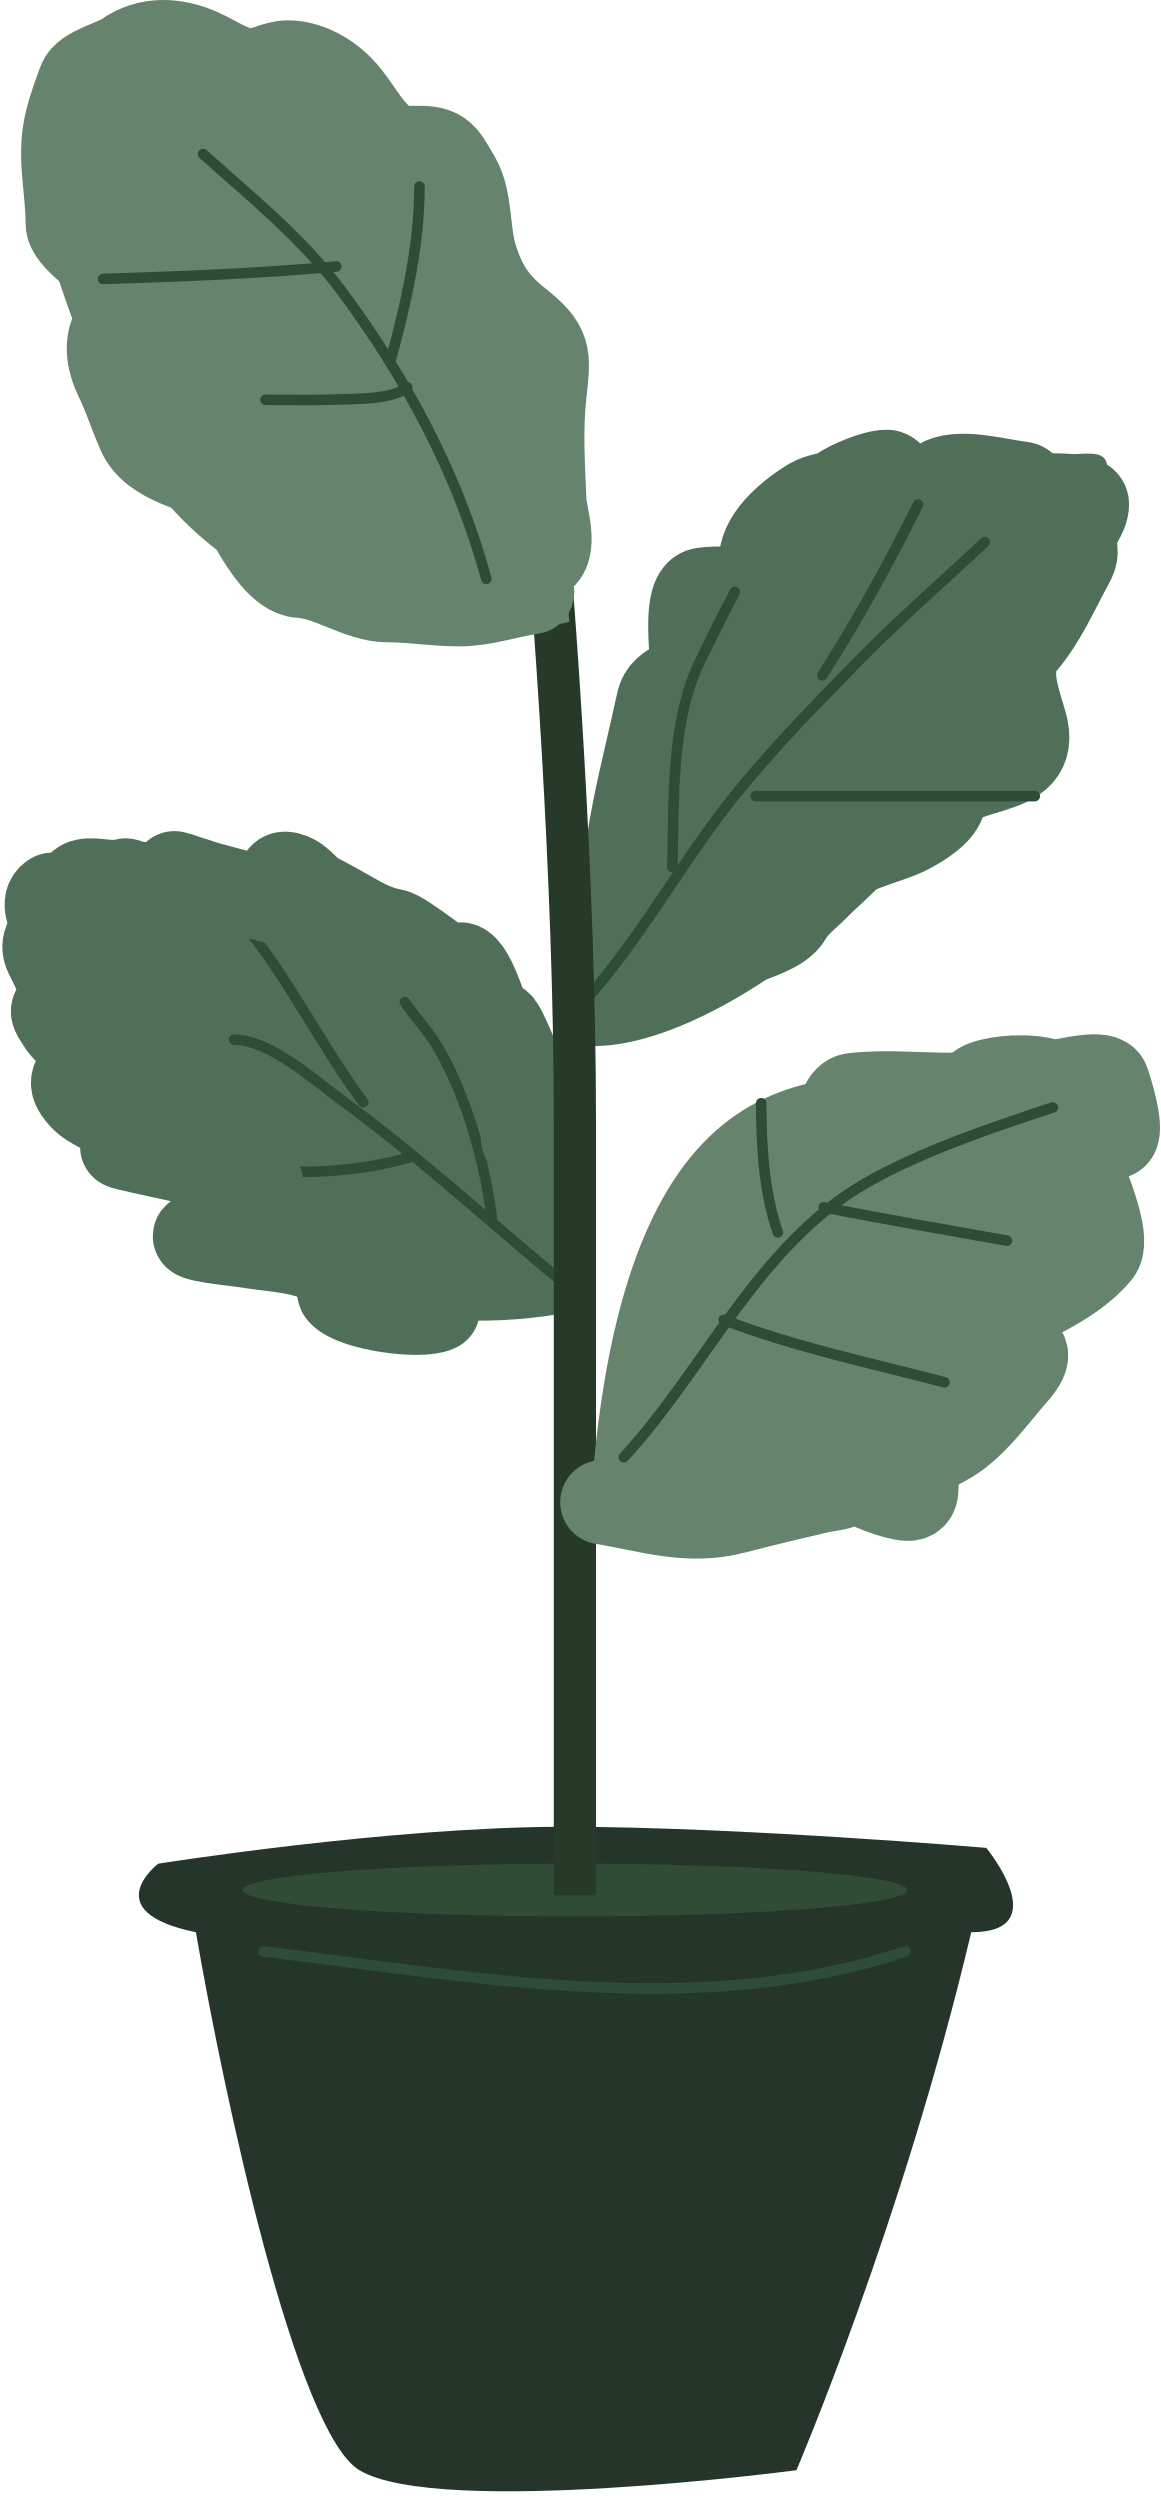
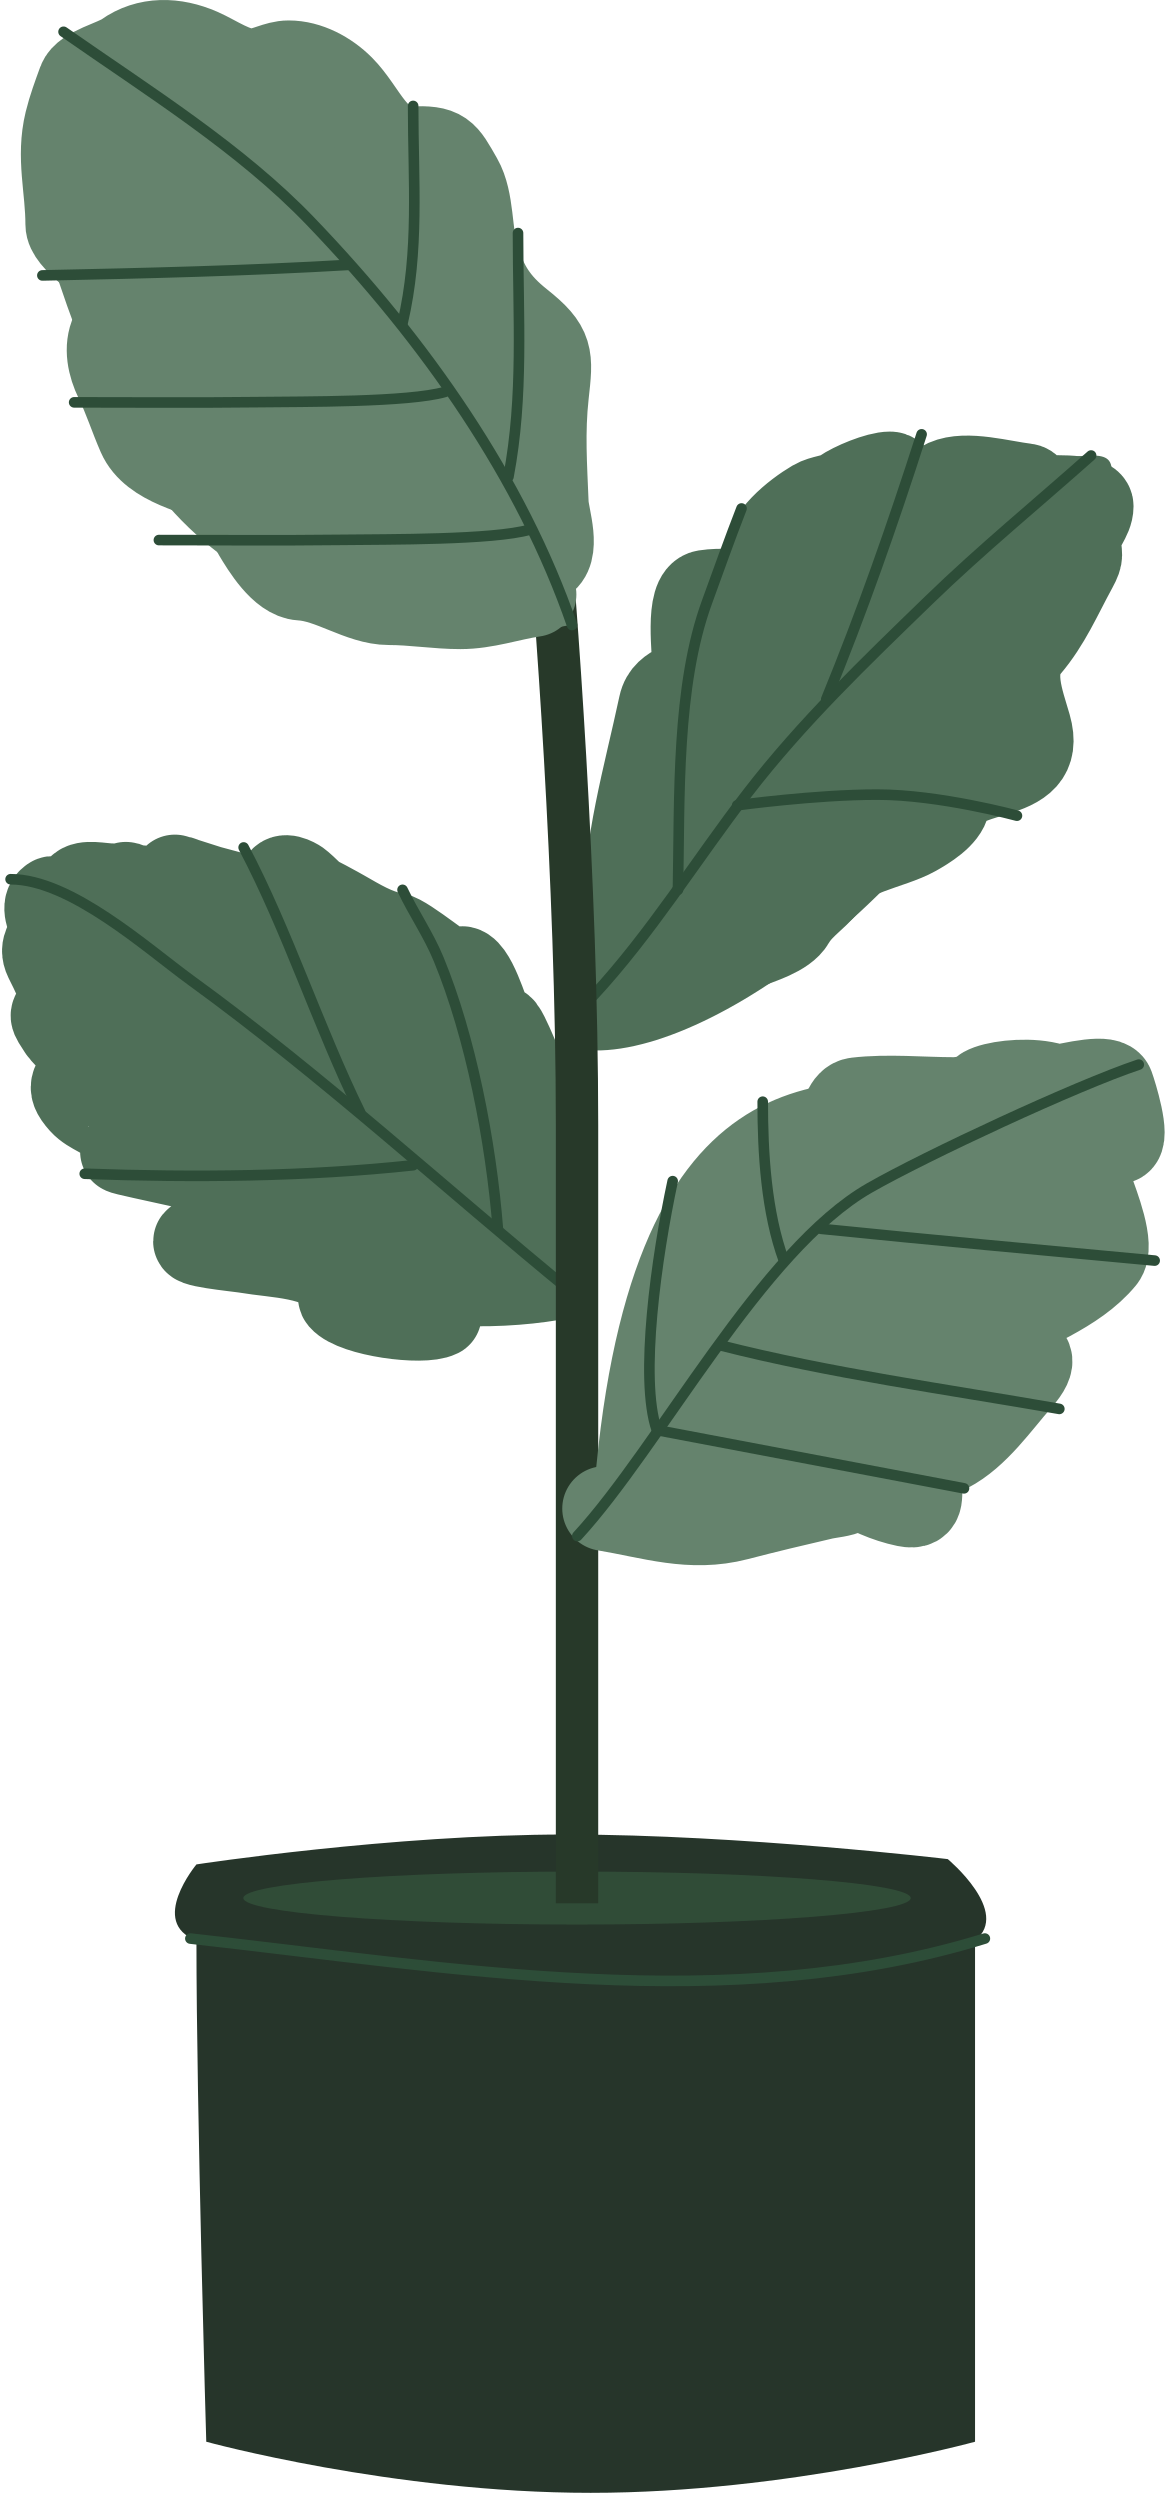
- <svg xmlns="http://www.w3.org/2000/svg" width="110" height="237" viewBox="0 0 110 237" fill="none">
-   <path d="M10.971 104.177C20.171 126.177 44.137 126.677 54.971 124.177C51.971 81.177 33.471 82.677 17.971 84.677C2.471 86.677 -0.529 76.677 10.971 104.177Z" fill="#4F6F58" />
-   <path d="M54.182 122.256C46.977 116.323 40.002 109.869 32.462 104.353C29.981 102.539 25.621 98.561 22.194 98.561" stroke="#2D4D38" stroke-linecap="round" />
-   <path d="M46.678 115.938C46.074 110.504 44.286 104.037 41.522 99.286C40.635 97.762 39.361 96.472 38.385 95.008" stroke="#2D4D38" stroke-linecap="round" />
-   <path d="M34.438 104.485C30.478 99.153 27.524 93.08 23.38 87.899" stroke="#2D4D38" stroke-linecap="round" />
-   <path d="M39.176 109.619C33.796 111.219 28.118 111.357 22.59 110.804" stroke="#2D4D38" stroke-linecap="round" />
-   <path d="M49.599 107.936C49.599 104.747 49.84 102.034 48.441 99.035C48.355 98.851 47.362 96.497 47.283 97.126C47.104 98.557 46.16 96 46.039 95.711C45.697 94.896 44.166 89.916 43.036 91.893C42.835 92.245 38.38 88.428 37.245 88.247C35.541 87.974 33.912 86.96 32.441 86.123C32.304 86.046 29.224 84.302 29.352 84.6C29.949 85.992 29.881 85.532 29.224 84.686C28.893 84.261 31.594 85.567 29.674 85.115C29.128 84.987 26.317 83.962 26.521 83.228C26.74 82.439 27.89 83.066 28.215 83.292C28.501 83.491 31.235 85.93 30.425 86.231C29.454 86.59 27.691 85.896 26.821 85.673C24.488 85.075 22.152 84.465 19.829 83.828C19.56 83.754 15.334 82.377 16.612 82.842C16.688 82.869 18.713 83.687 18.092 83.936C17.327 84.241 15.604 81.715 18.242 83.614C18.416 83.739 19.116 84.729 18.478 84.729C18.185 84.729 17.131 84.081 16.977 84.236C16.272 84.941 15.978 85.136 14.853 85.158C14.343 85.168 12.39 84.21 12.623 84.171C12.987 84.111 13.039 85.356 12.73 85.48C12.358 85.629 11.727 83.394 11.936 83.464C12.101 83.519 11.158 83.989 10.992 84C10.179 84.054 12.623 84 13.438 84C16.462 84 11.332 83.614 10.521 83.614C9.654 83.614 8.003 83.2 7.518 83.807C7.212 84.189 6.786 84.621 6.36 84.858C5.836 85.149 5.19 84.655 4.901 84.858C3.91 85.551 4.815 86.716 4.815 87.646C4.815 88.878 3.793 89.255 4.429 90.563C4.949 91.631 6.314 94.095 5.588 95.003C4.824 95.957 4.823 95.756 5.759 97.212C6.13 97.788 8.379 99.714 8.054 100.429C7.234 102.234 6.184 102.378 7.711 104.075C8.629 105.096 10.107 105.312 10.992 106.478C11.588 107.261 12.247 107.836 11.593 108.708C11.475 108.866 24.113 111.263 24.719 112.097C24.939 112.399 24.104 112.853 24.333 113.148C24.707 113.628 25.757 114.598 24.912 115.121C23.096 116.246 20.782 116.471 18.757 117.03C17.255 117.444 22.454 117.937 23.175 118.06C26.274 118.587 29.987 118.48 32.355 120.848C32.913 121.406 31.892 122.22 32.226 122.607C33.482 124.061 39.924 124.935 41.492 124.151" stroke="#4F6F58" stroke-width="8" stroke-linecap="round" />
-   <path d="M59.023 86.779C59.082 79.606 60.936 73.464 62.412 66.575C62.877 64.407 65.34 64.931 65.565 63.014C65.697 61.896 64.78 56.194 66.595 55.915C69.808 55.42 71.919 57.014 72.15 52.976C72.281 50.684 75.045 48.48 76.868 47.4C77.682 46.917 78.796 46.941 79.549 46.413C80.493 45.753 82.89 44.74 84.054 44.74C85.049 44.74 85.206 47.271 85.662 47.915C86.026 48.428 88.529 45.806 89.287 45.469C91.243 44.6 94.652 45.596 96.858 45.855C97.685 45.953 96.804 47.014 97.931 47.014C98.598 47.014 103.035 46.694 103.035 47.786C103.035 48.972 101.877 49.91 101.877 51.068C101.877 52.45 102.211 52.317 101.512 53.598C100.021 56.332 99.01 58.773 97.073 61.062C95.257 63.208 96.464 66.119 97.159 68.548C97.973 71.399 96.419 72.283 93.898 73.052C92.633 73.438 91.17 73.809 90.102 74.639C89.661 74.982 89.594 75.288 89.501 75.797C89.273 77.054 87.424 78.154 86.434 78.714C84.139 80.014 79.788 80.512 78.413 82.918C77.504 84.509 75.769 85.347 74.852 86.95C74.127 88.22 71.729 88.887 70.477 89.395C69.257 89.891 65.812 90.188 65.201 91.412" stroke="#4F6F58" stroke-width="8" stroke-linecap="round" />
-   <path d="M98 62.702C88.8 84.702 64.833 101.417 54 98.917C57 55.917 75.5 41.202 91 43.202C106.5 45.202 109.5 35.202 98 62.702Z" fill="#4F6F58" />
-   <path d="M55.84 94.429C60.201 89.445 63.578 83.627 67.468 78.282C71.547 72.676 76.331 67.831 81.158 62.881C85.07 58.868 89.281 55.22 93.356 51.385" stroke="#2D4D38" stroke-linecap="round" />
-   <path d="M63.738 82.187C63.906 75.853 63.565 68.273 66.459 62.485C67.522 60.358 68.541 58.224 69.662 56.123" stroke="#2D4D38" stroke-linecap="round" />
-   <path d="M77.955 64.021C81.33 58.742 84.238 53.43 87.038 47.83" stroke="#2D4D38" stroke-linecap="round" />
-   <path d="M71.637 75.474H98.095" stroke="#2D4D38" stroke-linecap="round" />
-   <path d="M34.073 234.176C28.073 230.576 21.24 198.676 18.573 183.176C9.05 181.223 15 176.677 15 176.677C15 176.677 37 173.177 53.5 173.177C70 173.177 93.5 175.177 93.5 175.177C93.5 175.177 100.073 183.176 92.073 183.176C85.573 210.676 75.5 234.176 75.5 234.176C75.5 234.176 41.573 238.676 34.073 234.176Z" fill="#26352A" />
-   <path d="M25 185C44.874 187.38 66.23 191.532 85.827 185" stroke="#2D4D38" stroke-linecap="round" />
-   <ellipse cx="54.5" cy="179.177" rx="31.5" ry="2.5" fill="#304C37" />
-   <path d="M54.5 179.677C54.5 164.677 54.5 128.977 54.5 106.177C54.5 83.377 52.5 56.677 51.5 46.177" stroke="#273929" stroke-width="4" />
-   <path d="M100 122.288C90.8 144.288 66.833 144.788 56 142.288C59 99.288 77.5 100.788 93 102.788C108.5 104.788 111.5 94.788 100 122.288Z" fill="#65836D" />
-   <path d="M57.106 142.406C61.511 143.14 65.246 144.45 69.632 143.307C72.325 142.605 75.029 141.961 77.739 141.333C78.394 141.182 79.483 141.118 80.099 140.776C80.517 140.543 79.056 139.12 79.198 139.103C79.473 139.068 80.068 139.658 80.27 139.789C81.844 140.806 83.708 141.643 85.546 142.02C87.406 142.401 86.626 140.882 87.005 139.746C87.544 138.129 88.105 137.659 89.536 136.915C92.257 135.5 94.271 132.511 96.271 130.245C99.681 126.379 93.422 128.163 90.951 127.714C90.26 127.588 93.293 125.678 93.439 125.59C96.92 123.519 101.535 121.992 104.164 118.813C105.134 117.639 103.519 113.677 103.048 112.292C102.218 109.851 101.504 107.376 101.504 104.764C101.504 100.928 92.346 102.15 92.646 103.198C93.213 105.185 104.301 100.649 104.979 102.512C105.239 103.228 106.557 107.448 105.665 107.745C103.436 108.488 95.218 107.987 94.941 104.657C94.809 103.08 90.896 103.799 90.072 103.799C87.086 103.799 83.847 103.47 80.871 103.82C79.824 103.944 79.643 105.456 79.305 106.244C78.612 107.86 77.119 109.409 76.023 110.748" stroke="#65836D" stroke-width="8" stroke-linecap="round" />
-   <path d="M10 38.177C19.2 60.177 43.139 61.464 53.972 58.964C50.972 15.964 32.499 1.176 17 3.176C1.5 5.176 -1.5 10.677 10 38.177Z" fill="#65836D" />
-   <path d="M50.439 56.118C48.073 56.473 45.89 57.276 43.49 57.276C41.257 57.276 39.003 56.89 36.734 56.89C34.051 56.89 31.252 54.734 28.433 54.574C26.61 54.469 24.927 51.681 24.144 50.37C23.425 49.166 22.55 46.226 21.184 45.651C18.698 44.604 14.424 43.867 13.205 41.083C12.434 39.32 11.915 37.627 11.06 35.871C10.394 34.5 10.013 32.815 10.674 31.409C11.342 29.991 11.402 27.347 10.61 25.962C9.823 24.585 6.428 22.717 6.428 21.178C6.428 17.791 5.526 14.861 6.342 11.505C6.662 10.188 7.118 8.973 7.586 7.688C8.02 6.494 10.843 5.863 11.832 5.157C13.947 3.646 16.518 3.721 18.932 4.771C20.394 5.406 22.267 6.766 23.886 6.701C25.029 6.655 26.127 5.929 27.275 5.929C29.126 5.929 30.98 6.931 32.294 8.245C34.471 10.422 35.54 14.134 38.857 14.036C41.889 13.947 41.99 14.323 43.469 16.91C44.612 18.911 44.336 22.03 45.034 24.288C45.855 26.943 46.871 28.608 49.153 30.423C52.149 32.806 52.026 33.577 51.619 37.243C51.225 40.789 51.455 43.968 51.598 47.538C51.649 48.825 52.887 52.191 51.212 53.029" stroke="#65836D" stroke-width="8" stroke-linecap="round" />
-   <path d="M59.131 138.152C66.906 129.726 71.852 118.002 82.124 112.133C87.45 109.089 93.956 106.931 99.807 104.98" stroke="#2D4D38" stroke-linecap="round" />
-   <path d="M78.087 114.458C83.872 115.566 89.662 116.6 95.463 117.617" stroke="#2D4D38" stroke-linecap="round" />
-   <path d="M68.609 125.12C75.394 127.73 82.524 129.198 89.539 131.044" stroke="#2D4D38" stroke-linecap="round" />
-   <path d="M73.742 116.828C72.42 113.101 72.163 108.533 72.163 104.586" stroke="#2D4D38" stroke-linecap="round" />
-   <path d="M46.102 54.88C43.447 44.998 38.403 35.652 32.28 27.456C28.6 22.53 23.787 18.673 19.248 14.6" stroke="#2D4D38" stroke-linecap="round" />
-   <path d="M37 34.263C38.477 28.882 39.764 23.278 39.764 17.677" stroke="#2D4D38" stroke-linecap="round" />
-   <path d="M31.884 25.263C24.513 25.941 17.166 26.201 9.77 26.447" stroke="#2D4D38" stroke-linecap="round" />
-   <path d="M38.599 36.715C37.281 37.901 33.501 37.81 31.754 37.878C29.564 37.962 27.364 37.9 25.172 37.9" stroke="#2D4D38" stroke-linecap="round" />
+ <svg xmlns="http://www.w3.org/2000/svg" width="110" height="236" viewBox="0 0 110 236" fill="none">
+   <path d="M10.941 104.177C20.141 126.177 44.108 126.677 54.941 124.177C51.941 81.177 33.441 82.677 17.941 84.677C2.441 86.677 -0.559 76.677 10.941 104.177Z" fill="#4F6F58" />
+   <path d="M49.57 107.936C49.57 104.747 49.811 102.034 48.412 99.035C48.326 98.851 47.332 96.497 47.254 97.126C47.075 98.557 46.131 96 46.01 95.711C45.668 94.896 44.136 89.916 43.007 91.893C42.806 92.245 38.351 88.428 37.216 88.247C35.512 87.974 33.882 86.96 32.411 86.123C32.275 86.046 29.195 84.302 29.323 84.6C29.919 85.992 29.852 85.532 29.194 84.686C28.863 84.261 31.565 85.567 29.645 85.115C29.099 84.987 26.288 83.962 26.492 83.228C26.711 82.439 27.861 83.066 28.186 83.292C28.471 83.491 31.205 85.93 30.395 86.231C29.425 86.59 27.662 85.896 26.792 85.673C24.459 85.075 22.123 84.465 19.8 83.828C19.531 83.754 15.305 82.377 16.583 82.842C16.658 82.869 18.684 83.687 18.063 83.936C17.298 84.241 15.575 81.715 18.213 83.614C18.387 83.739 19.086 84.729 18.449 84.729C18.156 84.729 17.102 84.081 16.947 84.236C16.242 84.941 15.949 85.136 14.824 85.158C14.313 85.168 12.361 84.21 12.593 84.171C12.958 84.111 13.009 85.356 12.7 85.48C12.328 85.629 11.697 83.394 11.907 83.464C12.072 83.519 11.129 83.989 10.963 84C10.15 84.054 12.593 84 13.408 84C16.433 84 11.303 83.614 10.491 83.614C9.625 83.614 7.974 83.2 7.489 83.807C7.183 84.189 6.757 84.621 6.33 84.858C5.806 85.149 5.161 84.655 4.872 84.858C3.881 85.551 4.786 86.716 4.786 87.646C4.786 88.878 3.763 89.255 4.4 90.563C4.919 91.631 6.285 94.095 5.558 95.003C4.795 95.957 4.794 95.756 5.73 97.212C6.1 97.788 8.35 99.714 8.025 100.429C7.205 102.234 6.154 102.378 7.682 104.075C8.6 105.096 10.077 105.312 10.963 106.478C11.559 107.261 12.218 107.836 11.564 108.708C11.445 108.866 24.083 111.263 24.69 112.097C24.91 112.399 24.075 112.853 24.304 113.148C24.677 113.628 25.728 114.598 24.883 115.121C23.067 116.246 20.753 116.471 18.727 117.03C17.226 117.444 22.425 117.937 23.146 118.06C26.244 118.587 29.958 118.48 32.326 120.848C32.884 121.406 31.863 122.22 32.197 122.607C33.453 124.061 39.894 124.935 41.463 124.151" stroke="#4F6F58" stroke-width="8" stroke-linecap="round" />
+   <path d="M58.994 86.779C59.053 79.606 60.907 73.464 62.383 66.575C62.847 64.407 65.31 64.931 65.536 63.014C65.667 61.896 64.751 56.194 66.565 55.915C69.779 55.42 71.89 57.014 72.121 52.976C72.251 50.684 75.016 48.48 76.839 47.4C77.653 46.917 78.767 46.941 79.52 46.413C80.463 45.753 82.861 44.74 84.024 44.74C85.019 44.74 85.177 47.271 85.633 47.915C85.997 48.428 88.5 45.806 89.258 45.469C91.214 44.6 94.623 45.596 96.829 45.855C97.656 45.953 96.775 47.014 97.901 47.014C98.569 47.014 103.006 46.694 103.006 47.786C103.006 48.972 101.848 49.91 101.848 51.068C101.848 52.45 102.182 52.317 101.483 53.598C99.992 56.332 98.981 58.773 97.043 61.062C95.228 63.208 96.435 66.119 97.129 68.548C97.944 71.399 96.39 72.283 93.869 73.052C92.604 73.438 91.14 73.809 90.073 74.639C89.632 74.982 89.565 75.288 89.472 75.797C89.244 77.054 87.395 78.154 86.405 78.714C84.11 80.014 79.758 80.512 78.383 82.918C77.474 84.509 75.739 85.347 74.823 86.95C74.098 88.22 71.7 88.887 70.448 89.395C69.228 89.891 65.783 90.188 65.171 91.412" stroke="#4F6F58" stroke-width="8" stroke-linecap="round" />
+   <path d="M97.971 62.702C88.771 84.702 64.804 101.417 53.971 98.917C56.971 55.917 75.471 41.202 90.971 43.202C106.471 45.202 109.471 35.202 97.971 62.702Z" fill="#4F6F58" />
+   <path d="M56 94C61.464 88.095 65.695 81.201 70.567 74.868C75.678 68.227 81.671 62.486 87.718 56.621C92.62 51.866 97.895 47.544 103 43" stroke="#2D4D38" stroke-linecap="round" />
+   <path d="M64 84C64.17 75.251 63.824 64.782 66.756 56.788C67.833 53.85 68.865 50.902 70 48" stroke="#2D4D38" stroke-linecap="round" />
+   <path d="M78 66C81.344 57.849 84.225 49.647 87 41" stroke="#2D4D38" stroke-linecap="round" />
+   <path d="M69.59 76.022C69.59 76.022 76.928 75.016 82.797 75.011C88.666 75.006 96 77 96 77" stroke="#2D4D38" stroke-linecap="round" />
+   <path d="M19.471 230.5C19.471 230.5 18.544 199 18.544 183.176C13.97 181.5 18.545 176 18.545 176C18.545 176 36.971 173.177 53.471 173.177C69.971 173.177 89.471 175.5 89.471 175.5C89.471 175.5 95.471 180.5 92.044 183.176V230.5C92.044 230.5 74.471 235.324 55.758 235.324C37.044 235.324 19.471 230.5 19.471 230.5Z" fill="#26352A" />
+   <path d="M17.971 183C42.475 185.714 68.808 190.45 92.971 183" stroke="#2D4D38" stroke-linecap="round" />
+   <ellipse cx="54.471" cy="179.177" rx="31.5" ry="2.5" fill="#304C37" />
+   <path d="M54 122C42.063 112.234 30.505 101.611 18.012 92.533C13.902 89.547 6.678 83 1 83" stroke="#2D4D38" stroke-linecap="round" />
+   <path d="M54.471 179.677C54.471 164.677 54.471 128.977 54.471 106.177C54.471 83.377 52.471 56.677 51.471 46.177" stroke="#273929" stroke-width="4" />
+   <path d="M99.971 122.288C90.771 144.288 66.804 144.788 55.971 142.288C58.971 99.288 77.471 100.788 92.971 102.788C108.471 104.788 111.471 94.788 99.971 122.288Z" fill="#65836D" />
+   <path d="M57.077 142.406C61.482 143.14 65.217 144.45 69.603 143.307C72.295 142.605 74.999 141.961 77.71 141.333C78.364 141.182 79.454 141.118 80.069 140.776C80.487 140.543 79.027 139.12 79.168 139.103C79.444 139.068 80.038 139.658 80.241 139.789C81.815 140.806 83.679 141.643 85.517 142.02C87.377 142.401 86.597 140.882 86.976 139.746C87.515 138.129 88.076 137.659 89.507 136.915C92.228 135.5 94.242 132.511 96.241 130.245C99.652 126.379 93.393 128.163 90.922 127.714C90.231 127.588 93.263 125.678 93.41 125.59C96.89 123.519 101.506 121.992 104.134 118.813C105.105 117.639 103.49 113.677 103.019 112.292C102.189 109.851 101.475 107.376 101.475 104.764C101.475 100.928 92.317 102.15 92.617 103.198C93.184 105.185 104.272 100.649 104.949 102.512C105.21 103.228 106.528 107.448 105.636 107.745C103.407 108.488 95.189 107.987 94.912 104.657C94.78 103.08 90.867 103.799 90.043 103.799C87.057 103.799 83.818 103.47 80.841 103.82C79.795 103.944 79.614 105.456 79.276 106.244C78.583 107.86 77.09 109.409 75.994 110.748" stroke="#65836D" stroke-width="8" stroke-linecap="round" />
+   <path d="M9.971 38.177C19.171 60.177 43.109 61.464 53.943 58.964C50.942 15.964 32.47 1.176 16.97 3.176C1.47 5.176 -1.529 10.677 9.971 38.177Z" fill="#65836D" />
+   <path d="M50.41 56.118C48.043 56.473 45.86 57.276 43.461 57.276C41.228 57.276 38.973 56.89 36.705 56.89C34.021 56.89 31.223 54.734 28.404 54.574C26.581 54.469 24.897 51.681 24.114 50.37C23.396 49.166 22.521 46.226 21.155 45.651C18.669 44.604 14.394 43.867 13.176 41.083C12.405 39.32 11.886 37.627 11.031 35.871C10.364 34.5 9.983 32.815 10.645 31.409C11.313 29.991 11.373 27.347 10.581 25.962C9.794 24.585 6.398 22.717 6.398 21.178C6.398 17.791 5.496 14.861 6.312 11.505C6.633 10.188 7.089 8.973 7.556 7.688C7.991 6.494 10.814 5.863 11.803 5.157C13.918 3.646 16.489 3.721 18.903 4.771C20.365 5.406 22.238 6.766 23.857 6.701C25 6.655 26.098 5.929 27.246 5.929C29.096 5.929 30.951 6.931 32.265 8.245C34.442 10.422 35.51 14.134 38.828 14.036C41.86 13.947 41.961 14.323 43.439 16.91C44.583 18.911 44.307 22.03 45.005 24.288C45.826 26.943 46.842 28.608 49.123 30.423C52.12 32.806 51.997 33.577 51.59 37.243C51.196 40.789 51.425 43.968 51.568 47.538C51.62 48.825 52.858 52.191 51.182 53.029" stroke="#65836D" stroke-width="8" stroke-linecap="round" />
+   <path d="M54.5 145C62.274 136.573 71.823 118.002 82.094 112.133C87.42 109.089 101.649 102.45 107.5 100.5" stroke="#2D4D38" stroke-linecap="round" />
+   <path d="M77.5 116C87.821 117.052 98.651 118.034 109 119" stroke="#2D4D38" stroke-linecap="round" />
+   <path d="M68 127C78.374 129.643 89.275 131.13 100 133" stroke="#2D4D38" stroke-linecap="round" />
+   <path d="M74 119C72.325 114.433 72 108.837 72 104" stroke="#2D4D38" stroke-linecap="round" />
+   <path d="M63.5 111.5C62 118.5 60.325 130.128 62 135L91 140.5" stroke="#2D4D38" stroke-linecap="round" />
+   <path d="M54 59C49.255 45.262 40.239 32.268 29.294 20.874C22.716 14.025 14.113 8.663 6 3" stroke="#2D4D38" stroke-linecap="round" />
+   <path d="M38 30.5C39.603 23.688 39 17.092 39 10" stroke="#2D4D38" stroke-linecap="round" />
+   <path d="M48 45C49.443 37.357 48.9 29.957 48.9 22" stroke="#2D4D38" stroke-linecap="round" />
+   <path d="M33 25C23.333 25.572 13.699 25.792 4 26" stroke="#2D4D38" stroke-linecap="round" />
+   <path d="M42 37C38.566 37.982 28.712 37.908 24.157 37.963C18.448 38.033 12.714 37.982 7 37.982" stroke="#2D4D38" stroke-linecap="round" />
+   <path d="M50 50C46.566 50.982 36.712 50.908 32.157 50.963C26.448 51.033 20.714 50.982 15 50.982" stroke="#2D4D38" stroke-linecap="round" />
+   <path d="M47 116C46.345 107.692 44.405 97.805 41.405 90.541C40.443 88.211 39.059 86.239 38 84" stroke="#2D4D38" stroke-linecap="round" />
+   <path d="M34 105C30.061 96.962 27.123 87.808 23 80" stroke="#2D4D38" stroke-linecap="round" />
+   <path d="M39 110C28.945 111.082 18.332 111.175 8 110.801" stroke="#2D4D38" stroke-linecap="round" />
</svg>
